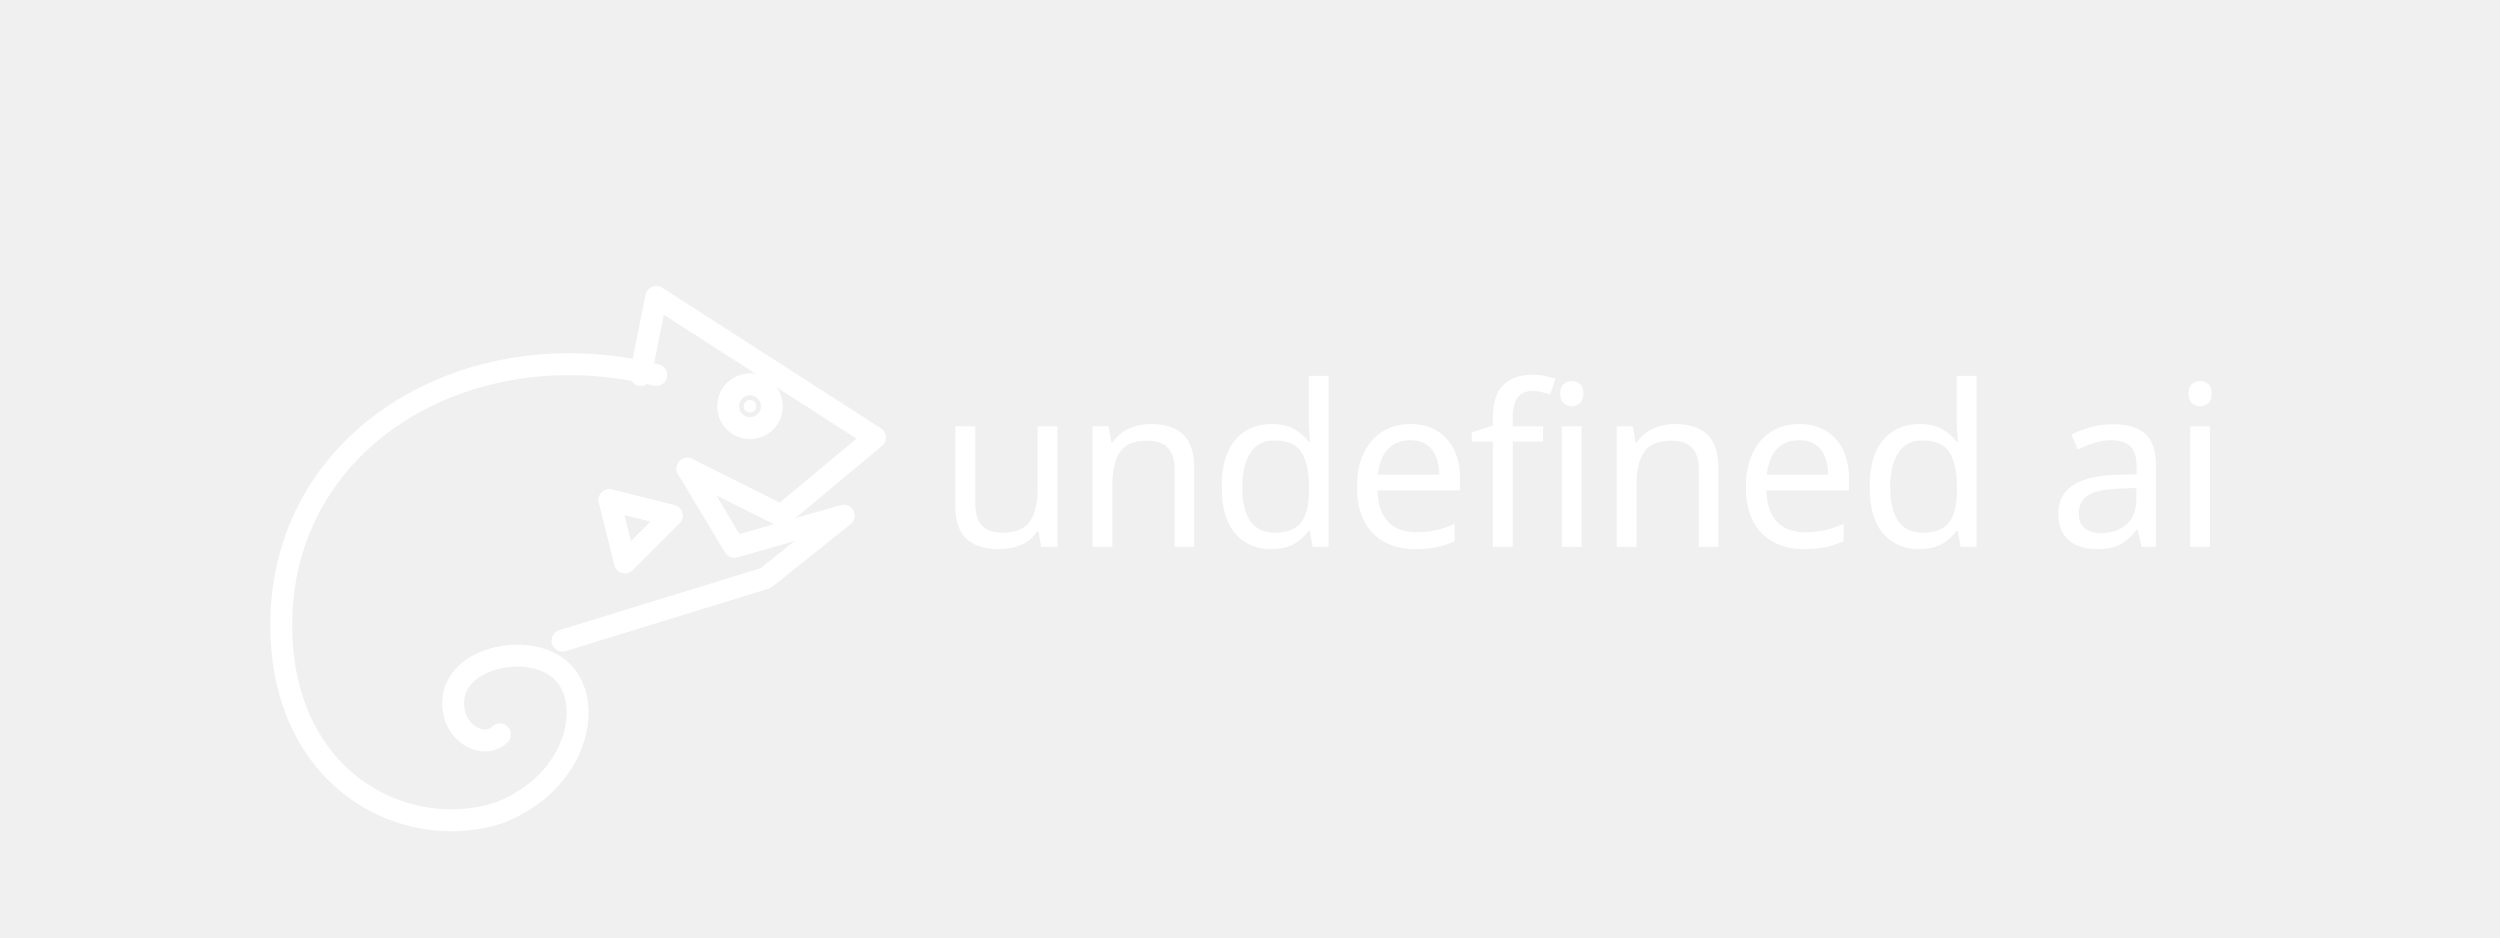
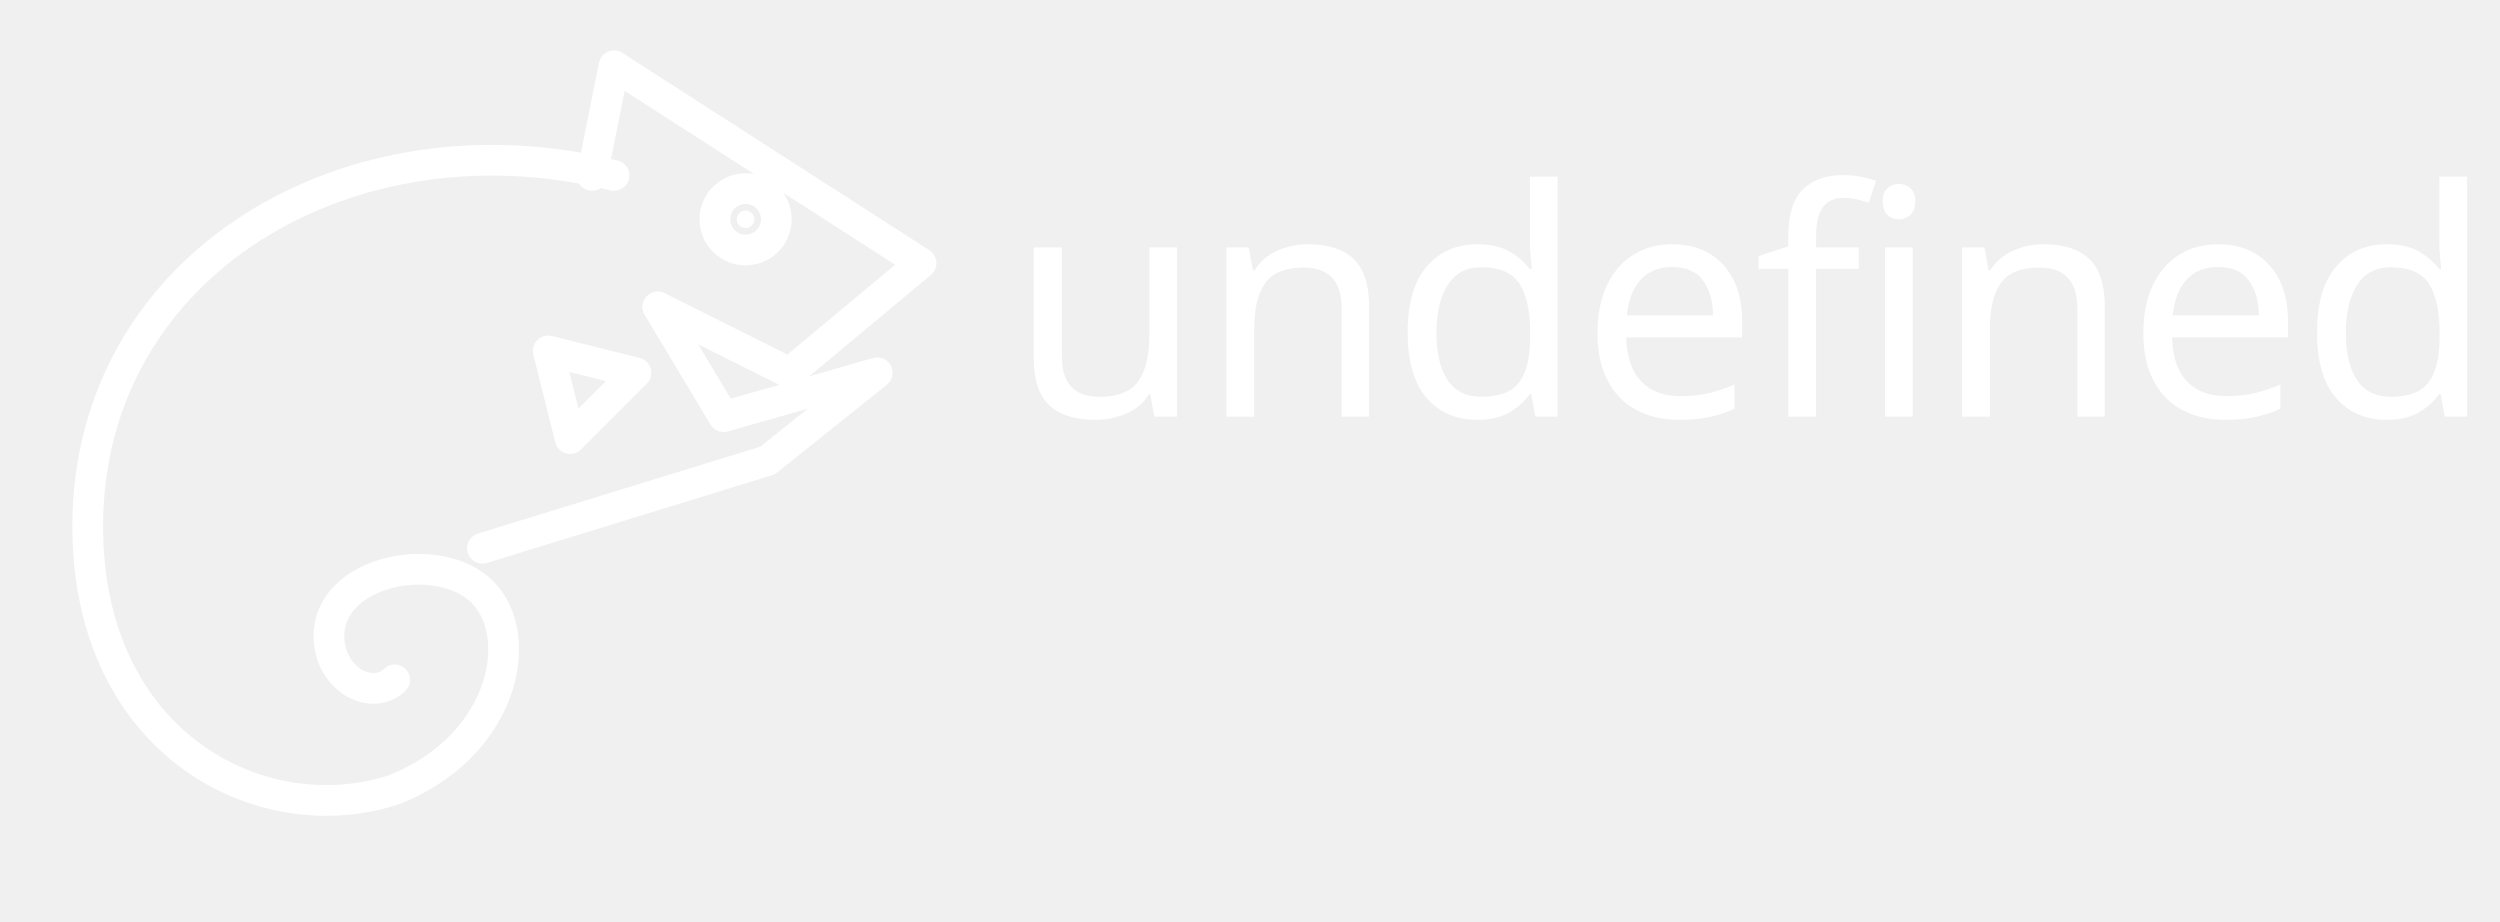
- <svg xmlns="http://www.w3.org/2000/svg" viewBox="0 0 800 300" width="100%" height="100%">
+ <svg xmlns="http://www.w3.org/2000/svg" viewBox="70 80 570 210" width="100%" height="100%">
  <g stroke="#ffffff" stroke-width="7" fill="none" stroke-linecap="round" stroke-linejoin="round">
    <path d="M 210,120               C 150,105 90,140 90,200               C 90,250 130,270 160,260               C 185,250 190,225 180,215               C 170,205 145,210 145,225               C 145,235 155,240 160,235" />
    <path d="M 205,120               L 210,95               L 280,140               L 250,165               L 220,150" />
    <path d="M 220,150 L 235,175 L 270,165 L 245,185 L 180,205" />
    <path d="M 195,160 L 215,165 L 200,180 Z" />
    <circle cx="240" cy="130" r="7" />
    <circle cx="240" cy="130" r="2" fill="#ffffff" stroke="none" />
  </g>
  <text x="300" y="175" font-family="'Poppins', 'Montserrat', 'Segoe UI', sans-serif" font-weight="500" font-size="72" fill="#ffffff" letter-spacing="-1">undefined ai</text>
</svg>
